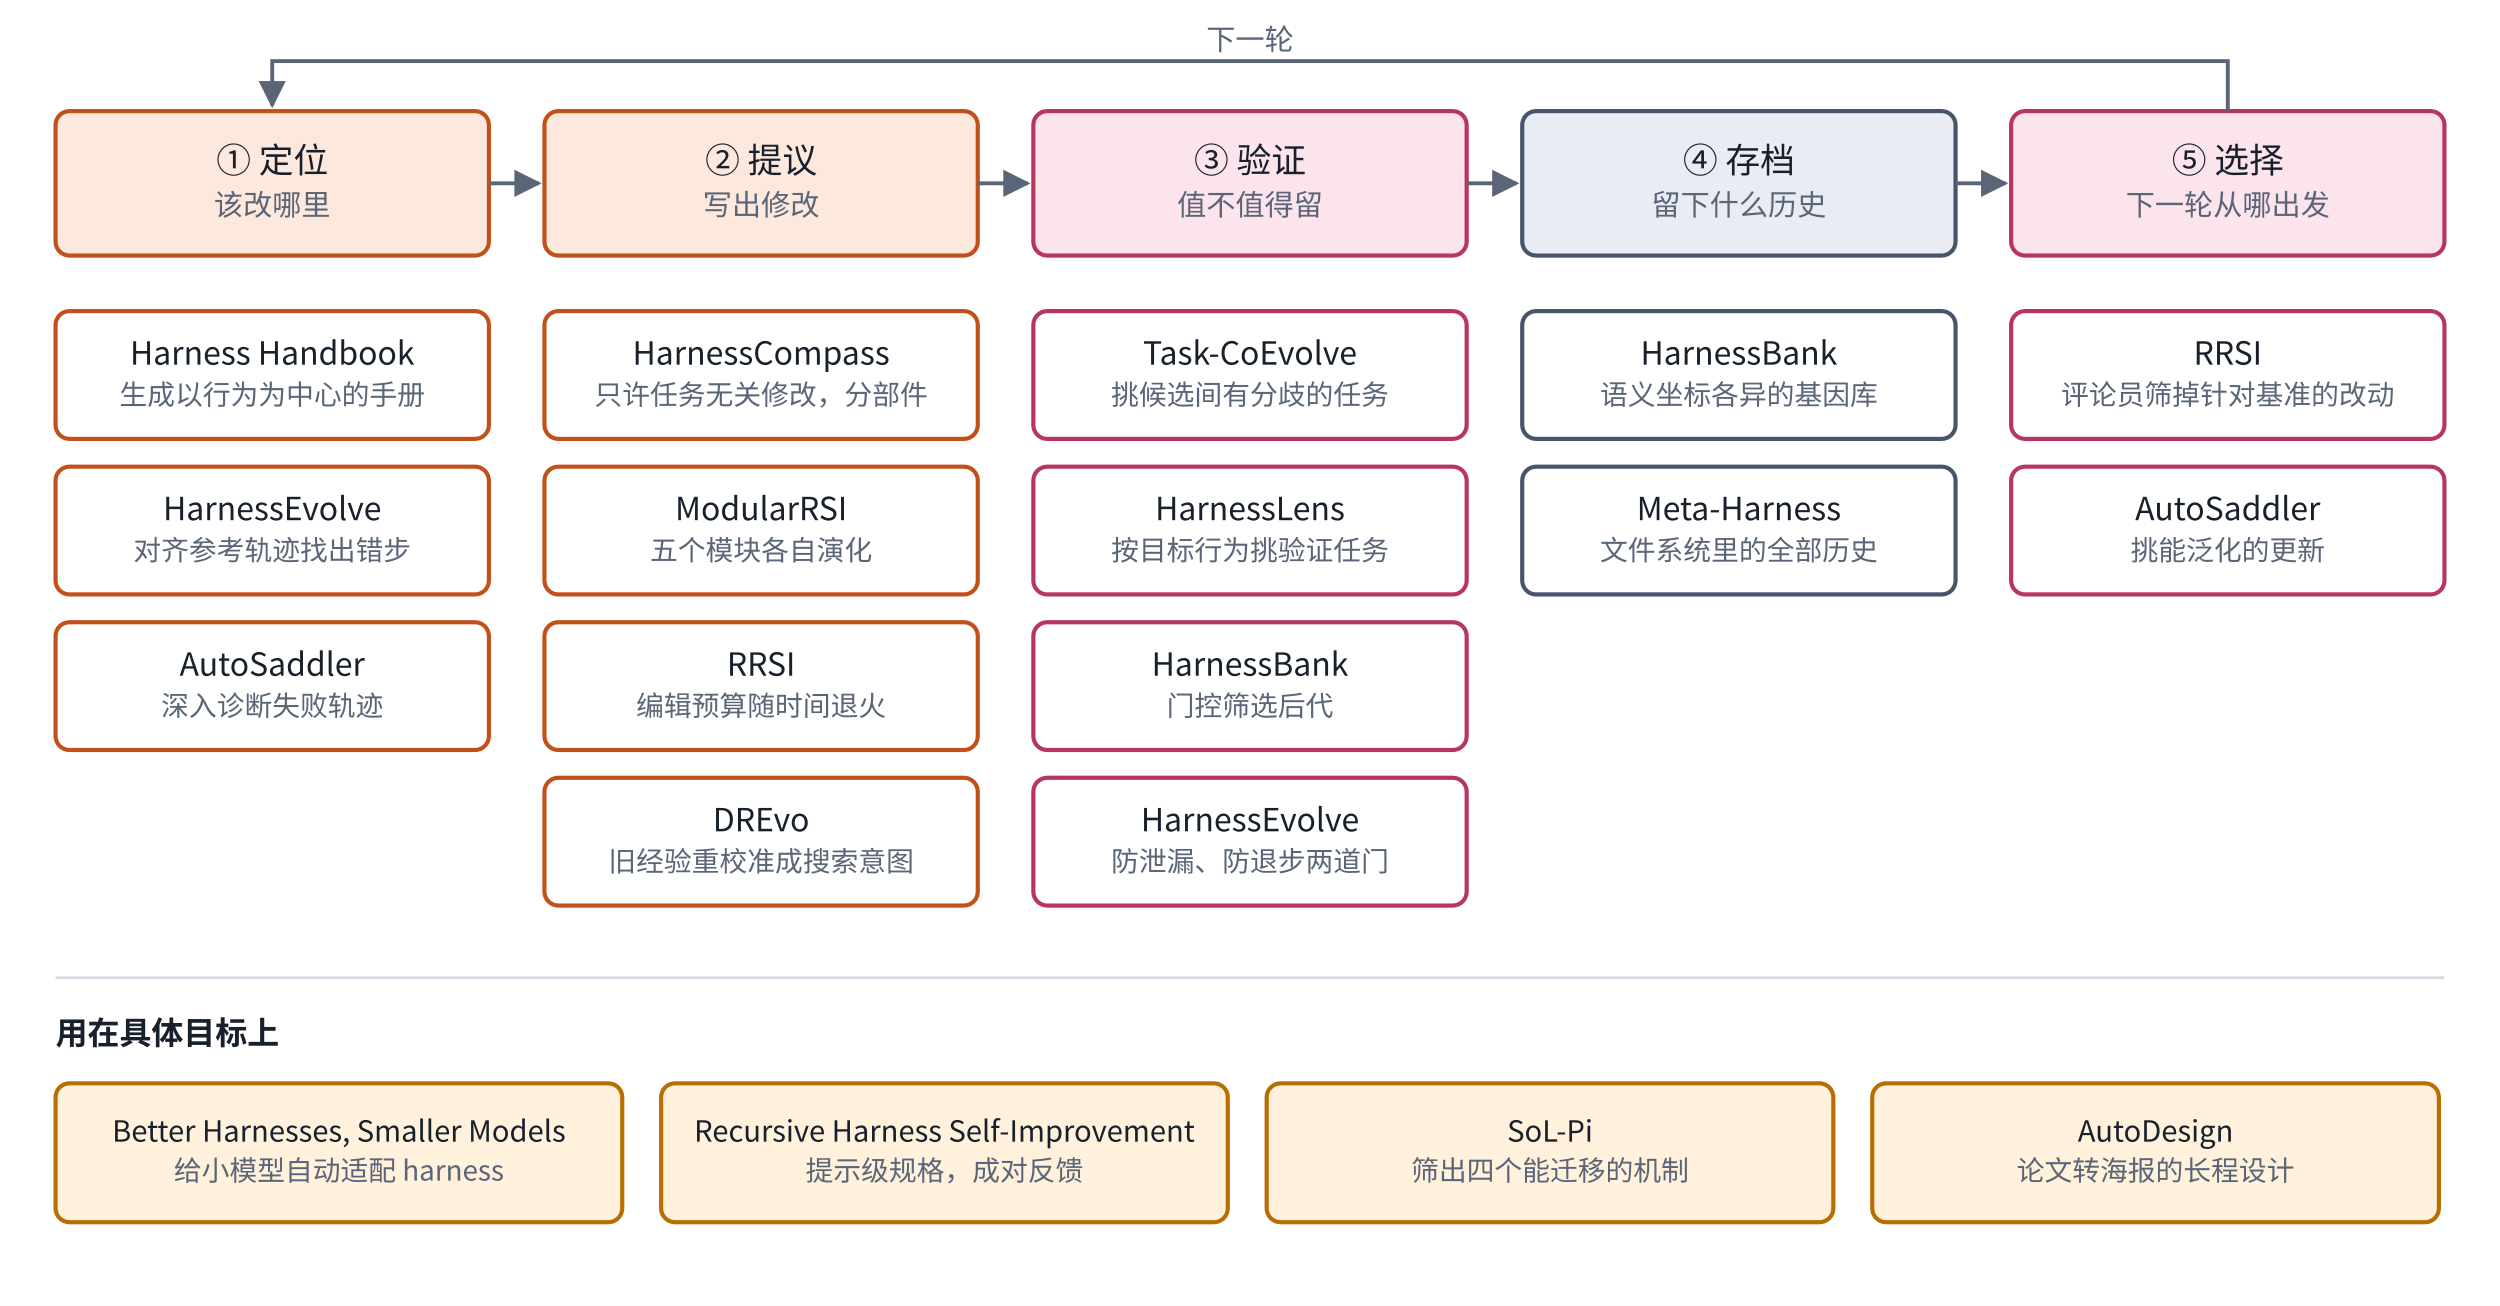
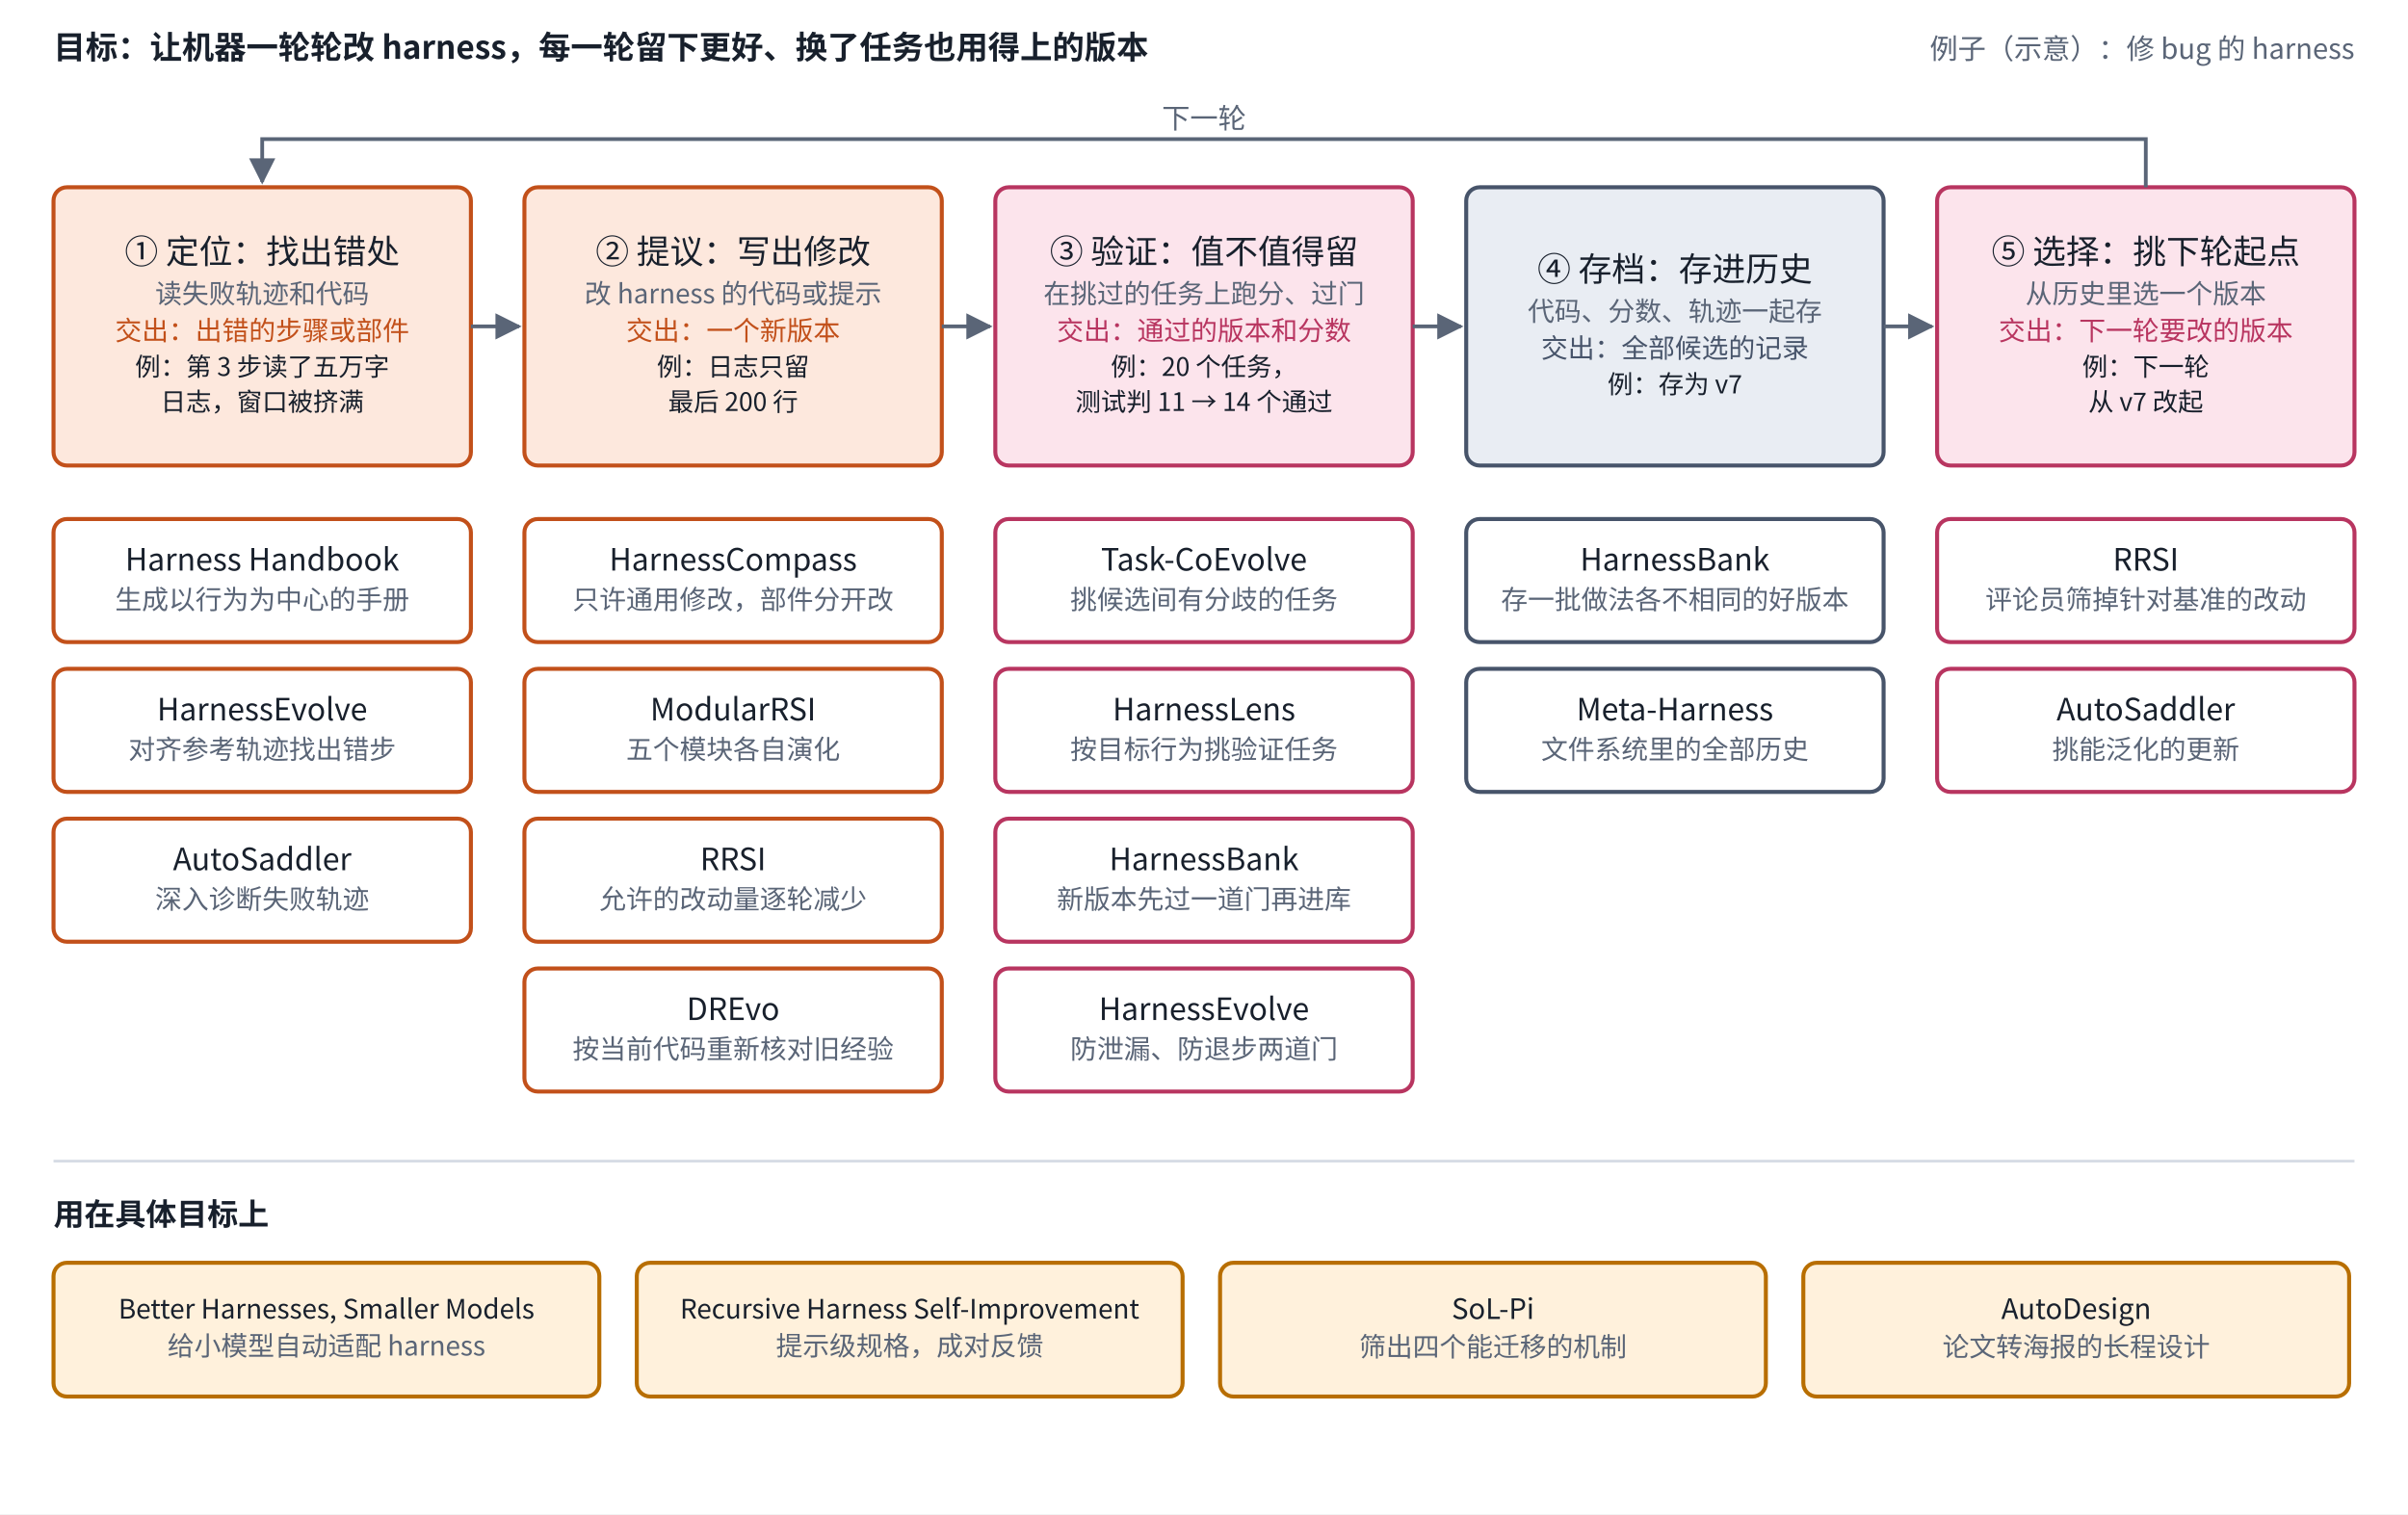
- <svg xmlns="http://www.w3.org/2000/svg" viewBox="0 0 900 470" width="900" height="470" role="img" aria-label="自动优化 harness 的通用循环，以及各论文在哪一环动手" font-family="PingFang SC, Noto Sans CJK SC, Microsoft YaHei, sans-serif">
-   <rect x="0" y="0" width="900" height="470" fill="#ffffff" />
+ <svg xmlns="http://www.w3.org/2000/svg" viewBox="0 0 900 566" width="900" height="566" role="img" aria-label="自动优化 harness 的通用循环，以及各论文在哪一环动手" font-family="PingFang SC, Noto Sans CJK SC, Microsoft YaHei, sans-serif">
+   <rect x="0" y="0" width="900" height="566" fill="#ffffff" />
  <defs>
    <marker id="ah_fig_b3_search" viewBox="0 0 10 10" refX="9" refY="5" markerWidth="7" markerHeight="7" orient="auto-start-reverse">
      <path d="M0,0 L10,5 L0,10 z" fill="#5A6577" />
    </marker>
  </defs>
-   <rect x="20" y="40" width="156" height="52" rx="5" fill="#FDE8DD" stroke="#C2501A" stroke-width="1.5" />
-   <text x="98" y="62.205" text-anchor="middle" font-size="12.5" font-weight="500" fill="#18202C" font-family="PingFang SC, Noto Sans CJK SC, Microsoft YaHei, sans-serif">① 定位</text>
-   <text x="98" y="77.523" text-anchor="middle" font-size="10.5" font-weight="400" fill="#5A6577" font-family="PingFang SC, Noto Sans CJK SC, Microsoft YaHei, sans-serif">该改哪里</text>
-   <rect x="20" y="112" width="156" height="46" rx="5" fill="#FFFFFF" stroke="#C2501A" stroke-width="1.5" />
-   <text x="98" y="131.274" text-anchor="middle" font-size="11.5" font-weight="500" fill="#18202C" font-family="PingFang SC, Noto Sans CJK SC, Microsoft YaHei, sans-serif">Harness Handbook</text>
-   <text x="98" y="145.695" text-anchor="middle" font-size="10" font-weight="400" fill="#5A6577" font-family="PingFang SC, Noto Sans CJK SC, Microsoft YaHei, sans-serif">生成以行为为中心的手册</text>
-   <rect x="20" y="168" width="156" height="46" rx="5" fill="#FFFFFF" stroke="#C2501A" stroke-width="1.5" />
-   <text x="98" y="187.274" text-anchor="middle" font-size="11.5" font-weight="500" fill="#18202C" font-family="PingFang SC, Noto Sans CJK SC, Microsoft YaHei, sans-serif">HarnessEvolve</text>
-   <text x="98" y="201.695" text-anchor="middle" font-size="10" font-weight="400" fill="#5A6577" font-family="PingFang SC, Noto Sans CJK SC, Microsoft YaHei, sans-serif">对齐参考轨迹找出错步</text>
-   <rect x="20" y="224" width="156" height="46" rx="5" fill="#FFFFFF" stroke="#C2501A" stroke-width="1.5" />
-   <text x="98" y="243.274" text-anchor="middle" font-size="11.5" font-weight="500" fill="#18202C" font-family="PingFang SC, Noto Sans CJK SC, Microsoft YaHei, sans-serif">AutoSaddler</text>
-   <text x="98" y="257.695" text-anchor="middle" font-size="10" font-weight="400" fill="#5A6577" font-family="PingFang SC, Noto Sans CJK SC, Microsoft YaHei, sans-serif">深入诊断失败轨迹</text>
-   <rect x="196" y="40" width="156" height="52" rx="5" fill="#FDE8DD" stroke="#C2501A" stroke-width="1.5" />
-   <text x="274" y="62.205" text-anchor="middle" font-size="12.5" font-weight="500" fill="#18202C" font-family="PingFang SC, Noto Sans CJK SC, Microsoft YaHei, sans-serif">② 提议</text>
-   <text x="274" y="77.523" text-anchor="middle" font-size="10.5" font-weight="400" fill="#5A6577" font-family="PingFang SC, Noto Sans CJK SC, Microsoft YaHei, sans-serif">写出修改</text>
-   <path d="M176,66 L194,66" fill="none" stroke="#5A6577" stroke-width="1.4" marker-end="url(#ah_fig_b3_search)" />
-   <rect x="196" y="112" width="156" height="46" rx="5" fill="#FFFFFF" stroke="#C2501A" stroke-width="1.5" />
-   <text x="274" y="131.274" text-anchor="middle" font-size="11.5" font-weight="500" fill="#18202C" font-family="PingFang SC, Noto Sans CJK SC, Microsoft YaHei, sans-serif">HarnessCompass</text>
-   <text x="274" y="145.695" text-anchor="middle" font-size="10" font-weight="400" fill="#5A6577" font-family="PingFang SC, Noto Sans CJK SC, Microsoft YaHei, sans-serif">只许任务无关修改，分部件</text>
-   <rect x="196" y="168" width="156" height="46" rx="5" fill="#FFFFFF" stroke="#C2501A" stroke-width="1.5" />
-   <text x="274" y="187.274" text-anchor="middle" font-size="11.5" font-weight="500" fill="#18202C" font-family="PingFang SC, Noto Sans CJK SC, Microsoft YaHei, sans-serif">ModularRSI</text>
-   <text x="274" y="201.695" text-anchor="middle" font-size="10" font-weight="400" fill="#5A6577" font-family="PingFang SC, Noto Sans CJK SC, Microsoft YaHei, sans-serif">五个模块各自演化</text>
-   <rect x="196" y="224" width="156" height="46" rx="5" fill="#FFFFFF" stroke="#C2501A" stroke-width="1.5" />
-   <text x="274" y="243.274" text-anchor="middle" font-size="11.5" font-weight="500" fill="#18202C" font-family="PingFang SC, Noto Sans CJK SC, Microsoft YaHei, sans-serif">RRSI</text>
-   <text x="274" y="257.695" text-anchor="middle" font-size="10" font-weight="400" fill="#5A6577" font-family="PingFang SC, Noto Sans CJK SC, Microsoft YaHei, sans-serif">编辑预算随时间退火</text>
-   <rect x="196" y="280" width="156" height="46" rx="5" fill="#FFFFFF" stroke="#C2501A" stroke-width="1.5" />
-   <text x="274" y="299.274" text-anchor="middle" font-size="11.5" font-weight="500" fill="#18202C" font-family="PingFang SC, Noto Sans CJK SC, Microsoft YaHei, sans-serif">DREvo</text>
-   <text x="274" y="313.695" text-anchor="middle" font-size="10" font-weight="400" fill="#5A6577" font-family="PingFang SC, Noto Sans CJK SC, Microsoft YaHei, sans-serif">旧经验重校准成搜索意图</text>
-   <rect x="372" y="40" width="156" height="52" rx="5" fill="#FCE4EC" stroke="#B83560" stroke-width="1.5" />
-   <text x="450" y="62.205" text-anchor="middle" font-size="12.5" font-weight="500" fill="#18202C" font-family="PingFang SC, Noto Sans CJK SC, Microsoft YaHei, sans-serif">③ 验证</text>
-   <text x="450" y="77.523" text-anchor="middle" font-size="10.5" font-weight="400" fill="#5A6577" font-family="PingFang SC, Noto Sans CJK SC, Microsoft YaHei, sans-serif">值不值得留</text>
-   <path d="M352,66 L370,66" fill="none" stroke="#5A6577" stroke-width="1.4" marker-end="url(#ah_fig_b3_search)" />
-   <rect x="372" y="112" width="156" height="46" rx="5" fill="#FFFFFF" stroke="#B83560" stroke-width="1.5" />
-   <text x="450" y="131.274" text-anchor="middle" font-size="11.5" font-weight="500" fill="#18202C" font-family="PingFang SC, Noto Sans CJK SC, Microsoft YaHei, sans-serif">Task-CoEvolve</text>
-   <text x="450" y="145.695" text-anchor="middle" font-size="10" font-weight="400" fill="#5A6577" font-family="PingFang SC, Noto Sans CJK SC, Microsoft YaHei, sans-serif">挑候选间有分歧的任务</text>
-   <rect x="372" y="168" width="156" height="46" rx="5" fill="#FFFFFF" stroke="#B83560" stroke-width="1.5" />
-   <text x="450" y="187.274" text-anchor="middle" font-size="11.5" font-weight="500" fill="#18202C" font-family="PingFang SC, Noto Sans CJK SC, Microsoft YaHei, sans-serif">HarnessLens</text>
-   <text x="450" y="201.695" text-anchor="middle" font-size="10" font-weight="400" fill="#5A6577" font-family="PingFang SC, Noto Sans CJK SC, Microsoft YaHei, sans-serif">按目标行为挑验证任务</text>
-   <rect x="372" y="224" width="156" height="46" rx="5" fill="#FFFFFF" stroke="#B83560" stroke-width="1.5" />
-   <text x="450" y="243.274" text-anchor="middle" font-size="11.5" font-weight="500" fill="#18202C" font-family="PingFang SC, Noto Sans CJK SC, Microsoft YaHei, sans-serif">HarnessBank</text>
-   <text x="450" y="257.695" text-anchor="middle" font-size="10" font-weight="400" fill="#5A6577" font-family="PingFang SC, Noto Sans CJK SC, Microsoft YaHei, sans-serif">门控筛选后代</text>
-   <rect x="372" y="280" width="156" height="46" rx="5" fill="#FFFFFF" stroke="#B83560" stroke-width="1.5" />
-   <text x="450" y="299.274" text-anchor="middle" font-size="11.5" font-weight="500" fill="#18202C" font-family="PingFang SC, Noto Sans CJK SC, Microsoft YaHei, sans-serif">HarnessEvolve</text>
-   <text x="450" y="313.695" text-anchor="middle" font-size="10" font-weight="400" fill="#5A6577" font-family="PingFang SC, Noto Sans CJK SC, Microsoft YaHei, sans-serif">防泄漏、防退步两道门</text>
-   <rect x="548" y="40" width="156" height="52" rx="5" fill="#E9EDF3" stroke="#47546A" stroke-width="1.5" />
-   <text x="626" y="62.205" text-anchor="middle" font-size="12.5" font-weight="500" fill="#18202C" font-family="PingFang SC, Noto Sans CJK SC, Microsoft YaHei, sans-serif">④ 存档</text>
-   <text x="626" y="77.523" text-anchor="middle" font-size="10.5" font-weight="400" fill="#5A6577" font-family="PingFang SC, Noto Sans CJK SC, Microsoft YaHei, sans-serif">留下什么历史</text>
-   <path d="M528,66 L546,66" fill="none" stroke="#5A6577" stroke-width="1.4" marker-end="url(#ah_fig_b3_search)" />
-   <rect x="548" y="112" width="156" height="46" rx="5" fill="#FFFFFF" stroke="#47546A" stroke-width="1.5" />
-   <text x="626" y="131.274" text-anchor="middle" font-size="11.5" font-weight="500" fill="#18202C" font-family="PingFang SC, Noto Sans CJK SC, Microsoft YaHei, sans-serif">HarnessBank</text>
-   <text x="626" y="145.695" text-anchor="middle" font-size="10" font-weight="400" fill="#5A6577" font-family="PingFang SC, Noto Sans CJK SC, Microsoft YaHei, sans-serif">语义坐标各异的基因库</text>
-   <rect x="548" y="168" width="156" height="46" rx="5" fill="#FFFFFF" stroke="#47546A" stroke-width="1.5" />
-   <text x="626" y="187.274" text-anchor="middle" font-size="11.5" font-weight="500" fill="#18202C" font-family="PingFang SC, Noto Sans CJK SC, Microsoft YaHei, sans-serif">Meta-Harness</text>
-   <text x="626" y="201.695" text-anchor="middle" font-size="10" font-weight="400" fill="#5A6577" font-family="PingFang SC, Noto Sans CJK SC, Microsoft YaHei, sans-serif">文件系统里的全部历史</text>
-   <rect x="724" y="40" width="156" height="52" rx="5" fill="#FCE4EC" stroke="#B83560" stroke-width="1.5" />
-   <text x="802" y="62.205" text-anchor="middle" font-size="12.5" font-weight="500" fill="#18202C" font-family="PingFang SC, Noto Sans CJK SC, Microsoft YaHei, sans-serif">⑤ 选择</text>
-   <text x="802" y="77.523" text-anchor="middle" font-size="10.5" font-weight="400" fill="#5A6577" font-family="PingFang SC, Noto Sans CJK SC, Microsoft YaHei, sans-serif">下一轮从哪出发</text>
-   <path d="M704,66 L722,66" fill="none" stroke="#5A6577" stroke-width="1.4" marker-end="url(#ah_fig_b3_search)" />
-   <rect x="724" y="112" width="156" height="46" rx="5" fill="#FFFFFF" stroke="#B83560" stroke-width="1.5" />
-   <text x="802" y="131.274" text-anchor="middle" font-size="11.5" font-weight="500" fill="#18202C" font-family="PingFang SC, Noto Sans CJK SC, Microsoft YaHei, sans-serif">RRSI</text>
-   <text x="802" y="145.695" text-anchor="middle" font-size="10" font-weight="400" fill="#5A6577" font-family="PingFang SC, Noto Sans CJK SC, Microsoft YaHei, sans-serif">评论员筛掉针对基准的改动</text>
-   <rect x="724" y="168" width="156" height="46" rx="5" fill="#FFFFFF" stroke="#B83560" stroke-width="1.5" />
-   <text x="802" y="187.274" text-anchor="middle" font-size="11.5" font-weight="500" fill="#18202C" font-family="PingFang SC, Noto Sans CJK SC, Microsoft YaHei, sans-serif">AutoSaddler</text>
-   <text x="802" y="201.695" text-anchor="middle" font-size="10" font-weight="400" fill="#5A6577" font-family="PingFang SC, Noto Sans CJK SC, Microsoft YaHei, sans-serif">挑能泛化的更新</text>
-   <path d="M802,40 L802,22 L98,22 L98,38" fill="none" stroke="#5A6577" stroke-width="1.4" marker-end="url(#ah_fig_b3_search)" />
-   <text x="450" y="18" text-anchor="middle" font-size="10.5" font-weight="400" fill="#5A6577" font-family="PingFang SC, Noto Sans CJK SC, Microsoft YaHei, sans-serif" style="paint-order:stroke;stroke-width:4px;stroke-linejoin:round" stroke="#ffffff">下一轮</text>
-   <path d="M20,352 L880,352" fill="none" stroke="#D5DBE4" stroke-width="1" />
-   <text x="20" y="376" text-anchor="start" font-size="11.5" font-weight="700" fill="#18202C" font-family="PingFang SC, Noto Sans CJK SC, Microsoft YaHei, sans-serif">用在具体目标上</text>
-   <rect x="20" y="390" width="204" height="50" rx="5" fill="#FFF1DC" stroke="#B86E00" stroke-width="1.5" />
-   <text x="122" y="410.998" text-anchor="middle" font-size="10.5" font-weight="500" fill="#18202C" font-family="PingFang SC, Noto Sans CJK SC, Microsoft YaHei, sans-serif">Better Harnesses, Smaller Models</text>
-   <text x="122" y="425.005" text-anchor="middle" font-size="10" font-weight="400" fill="#5A6577" font-family="PingFang SC, Noto Sans CJK SC, Microsoft YaHei, sans-serif">给小模型自动适配 harness</text>
-   <rect x="238" y="390" width="204" height="50" rx="5" fill="#FFF1DC" stroke="#B86E00" stroke-width="1.5" />
-   <text x="340" y="410.998" text-anchor="middle" font-size="10.5" font-weight="500" fill="#18202C" font-family="PingFang SC, Noto Sans CJK SC, Microsoft YaHei, sans-serif">Recursive Harness Self-Improvement</text>
-   <text x="340" y="425.005" text-anchor="middle" font-size="10" font-weight="400" fill="#5A6577" font-family="PingFang SC, Noto Sans CJK SC, Microsoft YaHei, sans-serif">提示级规格，成对反馈</text>
-   <rect x="456" y="390" width="204" height="50" rx="5" fill="#FFF1DC" stroke="#B86E00" stroke-width="1.5" />
-   <text x="558" y="410.998" text-anchor="middle" font-size="10.5" font-weight="500" fill="#18202C" font-family="PingFang SC, Noto Sans CJK SC, Microsoft YaHei, sans-serif">SoL-Pi</text>
-   <text x="558" y="425.005" text-anchor="middle" font-size="10" font-weight="400" fill="#5A6577" font-family="PingFang SC, Noto Sans CJK SC, Microsoft YaHei, sans-serif">筛出四个能迁移的机制</text>
-   <rect x="674" y="390" width="204" height="50" rx="5" fill="#FFF1DC" stroke="#B86E00" stroke-width="1.5" />
-   <text x="776" y="410.998" text-anchor="middle" font-size="10.5" font-weight="500" fill="#18202C" font-family="PingFang SC, Noto Sans CJK SC, Microsoft YaHei, sans-serif">AutoDesign</text>
-   <text x="776" y="425.005" text-anchor="middle" font-size="10" font-weight="400" fill="#5A6577" font-family="PingFang SC, Noto Sans CJK SC, Microsoft YaHei, sans-serif">论文转海报的长程设计</text>
+   <text x="20" y="22" text-anchor="start" font-size="12" font-weight="700" fill="#18202C" font-family="PingFang SC, Noto Sans CJK SC, Microsoft YaHei, sans-serif">目标：让机器一轮轮改 harness，每一轮留下更好、换了任务也用得上的版本</text>
+   <text x="880" y="22" text-anchor="end" font-size="10.5" font-weight="400" fill="#5A6577" font-family="PingFang SC, Noto Sans CJK SC, Microsoft YaHei, sans-serif">例子（示意）：修 bug 的 harness</text>
+   <g transform="translate(0,30)">
+     <rect x="20" y="40" width="156" height="104" rx="5" fill="#FDE8DD" stroke="#C2501A" stroke-width="1.5" />
+     <text x="98" y="68.54" text-anchor="middle" font-size="12.5" font-weight="500" fill="#18202C" font-family="PingFang SC, Noto Sans CJK SC, Microsoft YaHei, sans-serif">① 定位：找出错处</text>
+     <text x="98" y="83.375" text-anchor="middle" font-size="10" font-weight="400" fill="#5A6577" font-family="PingFang SC, Noto Sans CJK SC, Microsoft YaHei, sans-serif">读失败轨迹和代码</text>
+     <text x="98" y="97.175" text-anchor="middle" font-size="10" font-weight="500" fill="#C2501A" font-family="PingFang SC, Noto Sans CJK SC, Microsoft YaHei, sans-serif">交出：出错的步骤或部件</text>
+     <text x="98" y="110.492" text-anchor="middle" font-size="9.5" font-weight="400" fill="#18202C" font-family="PingFang SC, Noto Sans CJK SC, Microsoft YaHei, sans-serif">例：第 3 步读了五万字</text>
+     <text x="98" y="123.602" text-anchor="middle" font-size="9.5" font-weight="400" fill="#18202C" font-family="PingFang SC, Noto Sans CJK SC, Microsoft YaHei, sans-serif">日志，窗口被挤满</text>
+     <rect x="20" y="164" width="156" height="46" rx="5" fill="#FFFFFF" stroke="#C2501A" stroke-width="1.5" />
+     <text x="98" y="183.274" text-anchor="middle" font-size="11.5" font-weight="500" fill="#18202C" font-family="PingFang SC, Noto Sans CJK SC, Microsoft YaHei, sans-serif">Harness Handbook</text>
+     <text x="98" y="197.695" text-anchor="middle" font-size="10" font-weight="400" fill="#5A6577" font-family="PingFang SC, Noto Sans CJK SC, Microsoft YaHei, sans-serif">生成以行为为中心的手册</text>
+     <rect x="20" y="220" width="156" height="46" rx="5" fill="#FFFFFF" stroke="#C2501A" stroke-width="1.5" />
+     <text x="98" y="239.274" text-anchor="middle" font-size="11.5" font-weight="500" fill="#18202C" font-family="PingFang SC, Noto Sans CJK SC, Microsoft YaHei, sans-serif">HarnessEvolve</text>
+     <text x="98" y="253.695" text-anchor="middle" font-size="10" font-weight="400" fill="#5A6577" font-family="PingFang SC, Noto Sans CJK SC, Microsoft YaHei, sans-serif">对齐参考轨迹找出错步</text>
+     <rect x="20" y="276" width="156" height="46" rx="5" fill="#FFFFFF" stroke="#C2501A" stroke-width="1.5" />
+     <text x="98" y="295.274" text-anchor="middle" font-size="11.5" font-weight="500" fill="#18202C" font-family="PingFang SC, Noto Sans CJK SC, Microsoft YaHei, sans-serif">AutoSaddler</text>
+     <text x="98" y="309.695" text-anchor="middle" font-size="10" font-weight="400" fill="#5A6577" font-family="PingFang SC, Noto Sans CJK SC, Microsoft YaHei, sans-serif">深入诊断失败轨迹</text>
+     <rect x="196" y="40" width="156" height="104" rx="5" fill="#FDE8DD" stroke="#C2501A" stroke-width="1.5" />
+     <text x="274" y="68.54" text-anchor="middle" font-size="12.5" font-weight="500" fill="#18202C" font-family="PingFang SC, Noto Sans CJK SC, Microsoft YaHei, sans-serif">② 提议：写出修改</text>
+     <text x="274" y="83.375" text-anchor="middle" font-size="10" font-weight="400" fill="#5A6577" font-family="PingFang SC, Noto Sans CJK SC, Microsoft YaHei, sans-serif">改 harness 的代码或提示</text>
+     <text x="274" y="97.175" text-anchor="middle" font-size="10" font-weight="500" fill="#C2501A" font-family="PingFang SC, Noto Sans CJK SC, Microsoft YaHei, sans-serif">交出：一个新版本</text>
+     <text x="274" y="110.492" text-anchor="middle" font-size="9.5" font-weight="400" fill="#18202C" font-family="PingFang SC, Noto Sans CJK SC, Microsoft YaHei, sans-serif">例：日志只留</text>
+     <text x="274" y="123.602" text-anchor="middle" font-size="9.5" font-weight="400" fill="#18202C" font-family="PingFang SC, Noto Sans CJK SC, Microsoft YaHei, sans-serif">最后 200 行</text>
+     <path d="M176,92 L194,92" fill="none" stroke="#5A6577" stroke-width="1.4" marker-end="url(#ah_fig_b3_search)" />
+     <rect x="196" y="164" width="156" height="46" rx="5" fill="#FFFFFF" stroke="#C2501A" stroke-width="1.5" />
+     <text x="274" y="183.274" text-anchor="middle" font-size="11.5" font-weight="500" fill="#18202C" font-family="PingFang SC, Noto Sans CJK SC, Microsoft YaHei, sans-serif">HarnessCompass</text>
+     <text x="274" y="197.695" text-anchor="middle" font-size="10" font-weight="400" fill="#5A6577" font-family="PingFang SC, Noto Sans CJK SC, Microsoft YaHei, sans-serif">只许通用修改，部件分开改</text>
+     <rect x="196" y="220" width="156" height="46" rx="5" fill="#FFFFFF" stroke="#C2501A" stroke-width="1.5" />
+     <text x="274" y="239.274" text-anchor="middle" font-size="11.5" font-weight="500" fill="#18202C" font-family="PingFang SC, Noto Sans CJK SC, Microsoft YaHei, sans-serif">ModularRSI</text>
+     <text x="274" y="253.695" text-anchor="middle" font-size="10" font-weight="400" fill="#5A6577" font-family="PingFang SC, Noto Sans CJK SC, Microsoft YaHei, sans-serif">五个模块各自演化</text>
+     <rect x="196" y="276" width="156" height="46" rx="5" fill="#FFFFFF" stroke="#C2501A" stroke-width="1.5" />
+     <text x="274" y="295.274" text-anchor="middle" font-size="11.5" font-weight="500" fill="#18202C" font-family="PingFang SC, Noto Sans CJK SC, Microsoft YaHei, sans-serif">RRSI</text>
+     <text x="274" y="309.695" text-anchor="middle" font-size="10" font-weight="400" fill="#5A6577" font-family="PingFang SC, Noto Sans CJK SC, Microsoft YaHei, sans-serif">允许的改动量逐轮减少</text>
+     <rect x="196" y="332" width="156" height="46" rx="5" fill="#FFFFFF" stroke="#C2501A" stroke-width="1.5" />
+     <text x="274" y="351.274" text-anchor="middle" font-size="11.5" font-weight="500" fill="#18202C" font-family="PingFang SC, Noto Sans CJK SC, Microsoft YaHei, sans-serif">DREvo</text>
+     <text x="274" y="365.695" text-anchor="middle" font-size="10" font-weight="400" fill="#5A6577" font-family="PingFang SC, Noto Sans CJK SC, Microsoft YaHei, sans-serif">按当前代码重新核对旧经验</text>
+     <rect x="372" y="40" width="156" height="104" rx="5" fill="#FCE4EC" stroke="#B83560" stroke-width="1.5" />
+     <text x="450" y="68.54" text-anchor="middle" font-size="12.5" font-weight="500" fill="#18202C" font-family="PingFang SC, Noto Sans CJK SC, Microsoft YaHei, sans-serif">③ 验证：值不值得留</text>
+     <text x="450" y="83.375" text-anchor="middle" font-size="10" font-weight="400" fill="#5A6577" font-family="PingFang SC, Noto Sans CJK SC, Microsoft YaHei, sans-serif">在挑过的任务上跑分、过门</text>
+     <text x="450" y="97.175" text-anchor="middle" font-size="10" font-weight="500" fill="#B83560" font-family="PingFang SC, Noto Sans CJK SC, Microsoft YaHei, sans-serif">交出：通过的版本和分数</text>
+     <text x="450" y="110.492" text-anchor="middle" font-size="9.5" font-weight="400" fill="#18202C" font-family="PingFang SC, Noto Sans CJK SC, Microsoft YaHei, sans-serif">例：20 个任务，</text>
+     <text x="450" y="123.602" text-anchor="middle" font-size="9.5" font-weight="400" fill="#18202C" font-family="PingFang SC, Noto Sans CJK SC, Microsoft YaHei, sans-serif">测试判 11 → 14 个通过</text>
+     <path d="M352,92 L370,92" fill="none" stroke="#5A6577" stroke-width="1.4" marker-end="url(#ah_fig_b3_search)" />
+     <rect x="372" y="164" width="156" height="46" rx="5" fill="#FFFFFF" stroke="#B83560" stroke-width="1.5" />
+     <text x="450" y="183.274" text-anchor="middle" font-size="11.5" font-weight="500" fill="#18202C" font-family="PingFang SC, Noto Sans CJK SC, Microsoft YaHei, sans-serif">Task-CoEvolve</text>
+     <text x="450" y="197.695" text-anchor="middle" font-size="10" font-weight="400" fill="#5A6577" font-family="PingFang SC, Noto Sans CJK SC, Microsoft YaHei, sans-serif">挑候选间有分歧的任务</text>
+     <rect x="372" y="220" width="156" height="46" rx="5" fill="#FFFFFF" stroke="#B83560" stroke-width="1.5" />
+     <text x="450" y="239.274" text-anchor="middle" font-size="11.5" font-weight="500" fill="#18202C" font-family="PingFang SC, Noto Sans CJK SC, Microsoft YaHei, sans-serif">HarnessLens</text>
+     <text x="450" y="253.695" text-anchor="middle" font-size="10" font-weight="400" fill="#5A6577" font-family="PingFang SC, Noto Sans CJK SC, Microsoft YaHei, sans-serif">按目标行为挑验证任务</text>
+     <rect x="372" y="276" width="156" height="46" rx="5" fill="#FFFFFF" stroke="#B83560" stroke-width="1.5" />
+     <text x="450" y="295.274" text-anchor="middle" font-size="11.5" font-weight="500" fill="#18202C" font-family="PingFang SC, Noto Sans CJK SC, Microsoft YaHei, sans-serif">HarnessBank</text>
+     <text x="450" y="309.695" text-anchor="middle" font-size="10" font-weight="400" fill="#5A6577" font-family="PingFang SC, Noto Sans CJK SC, Microsoft YaHei, sans-serif">新版本先过一道门再进库</text>
+     <rect x="372" y="332" width="156" height="46" rx="5" fill="#FFFFFF" stroke="#B83560" stroke-width="1.5" />
+     <text x="450" y="351.274" text-anchor="middle" font-size="11.5" font-weight="500" fill="#18202C" font-family="PingFang SC, Noto Sans CJK SC, Microsoft YaHei, sans-serif">HarnessEvolve</text>
+     <text x="450" y="365.695" text-anchor="middle" font-size="10" font-weight="400" fill="#5A6577" font-family="PingFang SC, Noto Sans CJK SC, Microsoft YaHei, sans-serif">防泄漏、防退步两道门</text>
+     <rect x="548" y="40" width="156" height="104" rx="5" fill="#E9EDF3" stroke="#47546A" stroke-width="1.5" />
+     <text x="626" y="75.095" text-anchor="middle" font-size="12.5" font-weight="500" fill="#18202C" font-family="PingFang SC, Noto Sans CJK SC, Microsoft YaHei, sans-serif">④ 存档：存进历史</text>
+     <text x="626" y="89.93" text-anchor="middle" font-size="10" font-weight="400" fill="#5A6577" font-family="PingFang SC, Noto Sans CJK SC, Microsoft YaHei, sans-serif">代码、分数、轨迹一起存</text>
+     <text x="626" y="103.73" text-anchor="middle" font-size="10" font-weight="500" fill="#47546A" font-family="PingFang SC, Noto Sans CJK SC, Microsoft YaHei, sans-serif">交出：全部候选的记录</text>
+     <text x="626" y="117.047" text-anchor="middle" font-size="9.5" font-weight="400" fill="#18202C" font-family="PingFang SC, Noto Sans CJK SC, Microsoft YaHei, sans-serif">例：存为 v7</text>
+     <path d="M528,92 L546,92" fill="none" stroke="#5A6577" stroke-width="1.4" marker-end="url(#ah_fig_b3_search)" />
+     <rect x="548" y="164" width="156" height="46" rx="5" fill="#FFFFFF" stroke="#47546A" stroke-width="1.5" />
+     <text x="626" y="183.274" text-anchor="middle" font-size="11.5" font-weight="500" fill="#18202C" font-family="PingFang SC, Noto Sans CJK SC, Microsoft YaHei, sans-serif">HarnessBank</text>
+     <text x="626" y="197.695" text-anchor="middle" font-size="10" font-weight="400" fill="#5A6577" font-family="PingFang SC, Noto Sans CJK SC, Microsoft YaHei, sans-serif">存一批做法各不相同的好版本</text>
+     <rect x="548" y="220" width="156" height="46" rx="5" fill="#FFFFFF" stroke="#47546A" stroke-width="1.5" />
+     <text x="626" y="239.274" text-anchor="middle" font-size="11.5" font-weight="500" fill="#18202C" font-family="PingFang SC, Noto Sans CJK SC, Microsoft YaHei, sans-serif">Meta-Harness</text>
+     <text x="626" y="253.695" text-anchor="middle" font-size="10" font-weight="400" fill="#5A6577" font-family="PingFang SC, Noto Sans CJK SC, Microsoft YaHei, sans-serif">文件系统里的全部历史</text>
+     <rect x="724" y="40" width="156" height="104" rx="5" fill="#FCE4EC" stroke="#B83560" stroke-width="1.5" />
+     <text x="802" y="68.54" text-anchor="middle" font-size="12.5" font-weight="500" fill="#18202C" font-family="PingFang SC, Noto Sans CJK SC, Microsoft YaHei, sans-serif">⑤ 选择：挑下轮起点</text>
+     <text x="802" y="83.375" text-anchor="middle" font-size="10" font-weight="400" fill="#5A6577" font-family="PingFang SC, Noto Sans CJK SC, Microsoft YaHei, sans-serif">从历史里选一个版本</text>
+     <text x="802" y="97.175" text-anchor="middle" font-size="10" font-weight="500" fill="#B83560" font-family="PingFang SC, Noto Sans CJK SC, Microsoft YaHei, sans-serif">交出：下一轮要改的版本</text>
+     <text x="802" y="110.492" text-anchor="middle" font-size="9.5" font-weight="400" fill="#18202C" font-family="PingFang SC, Noto Sans CJK SC, Microsoft YaHei, sans-serif">例：下一轮</text>
+     <text x="802" y="123.602" text-anchor="middle" font-size="9.5" font-weight="400" fill="#18202C" font-family="PingFang SC, Noto Sans CJK SC, Microsoft YaHei, sans-serif">从 v7 改起</text>
+     <path d="M704,92 L722,92" fill="none" stroke="#5A6577" stroke-width="1.4" marker-end="url(#ah_fig_b3_search)" />
+     <rect x="724" y="164" width="156" height="46" rx="5" fill="#FFFFFF" stroke="#B83560" stroke-width="1.5" />
+     <text x="802" y="183.274" text-anchor="middle" font-size="11.5" font-weight="500" fill="#18202C" font-family="PingFang SC, Noto Sans CJK SC, Microsoft YaHei, sans-serif">RRSI</text>
+     <text x="802" y="197.695" text-anchor="middle" font-size="10" font-weight="400" fill="#5A6577" font-family="PingFang SC, Noto Sans CJK SC, Microsoft YaHei, sans-serif">评论员筛掉针对基准的改动</text>
+     <rect x="724" y="220" width="156" height="46" rx="5" fill="#FFFFFF" stroke="#B83560" stroke-width="1.5" />
+     <text x="802" y="239.274" text-anchor="middle" font-size="11.5" font-weight="500" fill="#18202C" font-family="PingFang SC, Noto Sans CJK SC, Microsoft YaHei, sans-serif">AutoSaddler</text>
+     <text x="802" y="253.695" text-anchor="middle" font-size="10" font-weight="400" fill="#5A6577" font-family="PingFang SC, Noto Sans CJK SC, Microsoft YaHei, sans-serif">挑能泛化的更新</text>
+     <path d="M802,40 L802,22 L98,22 L98,38" fill="none" stroke="#5A6577" stroke-width="1.4" marker-end="url(#ah_fig_b3_search)" />
+     <text x="450" y="18" text-anchor="middle" font-size="10.5" font-weight="400" fill="#5A6577" font-family="PingFang SC, Noto Sans CJK SC, Microsoft YaHei, sans-serif" style="paint-order:stroke;stroke-width:4px;stroke-linejoin:round" stroke="#ffffff">下一轮</text>
+     <path d="M20,404 L880,404" fill="none" stroke="#D5DBE4" stroke-width="1" />
+     <text x="20" y="428" text-anchor="start" font-size="11.5" font-weight="700" fill="#18202C" font-family="PingFang SC, Noto Sans CJK SC, Microsoft YaHei, sans-serif">用在具体目标上</text>
+     <rect x="20" y="442" width="204" height="50" rx="5" fill="#FFF1DC" stroke="#B86E00" stroke-width="1.5" />
+     <text x="122" y="462.86" text-anchor="middle" font-size="10" font-weight="500" fill="#18202C" font-family="PingFang SC, Noto Sans CJK SC, Microsoft YaHei, sans-serif">Better Harnesses, Smaller Models</text>
+     <text x="122" y="476.66" text-anchor="middle" font-size="10" font-weight="400" fill="#5A6577" font-family="PingFang SC, Noto Sans CJK SC, Microsoft YaHei, sans-serif">给小模型自动适配 harness</text>
+     <rect x="238" y="442" width="204" height="50" rx="5" fill="#FFF1DC" stroke="#B86E00" stroke-width="1.5" />
+     <text x="340" y="462.86" text-anchor="middle" font-size="10" font-weight="500" fill="#18202C" font-family="PingFang SC, Noto Sans CJK SC, Microsoft YaHei, sans-serif">Recursive Harness Self-Improvement</text>
+     <text x="340" y="476.66" text-anchor="middle" font-size="10" font-weight="400" fill="#5A6577" font-family="PingFang SC, Noto Sans CJK SC, Microsoft YaHei, sans-serif">提示级规格，成对反馈</text>
+     <rect x="456" y="442" width="204" height="50" rx="5" fill="#FFF1DC" stroke="#B86E00" stroke-width="1.5" />
+     <text x="558" y="462.998" text-anchor="middle" font-size="10.5" font-weight="500" fill="#18202C" font-family="PingFang SC, Noto Sans CJK SC, Microsoft YaHei, sans-serif">SoL-Pi</text>
+     <text x="558" y="477.005" text-anchor="middle" font-size="10" font-weight="400" fill="#5A6577" font-family="PingFang SC, Noto Sans CJK SC, Microsoft YaHei, sans-serif">筛出四个能迁移的机制</text>
+     <rect x="674" y="442" width="204" height="50" rx="5" fill="#FFF1DC" stroke="#B86E00" stroke-width="1.5" />
+     <text x="776" y="462.998" text-anchor="middle" font-size="10.5" font-weight="500" fill="#18202C" font-family="PingFang SC, Noto Sans CJK SC, Microsoft YaHei, sans-serif">AutoDesign</text>
+     <text x="776" y="477.005" text-anchor="middle" font-size="10" font-weight="400" fill="#5A6577" font-family="PingFang SC, Noto Sans CJK SC, Microsoft YaHei, sans-serif">论文转海报的长程设计</text>
+   </g>
</svg>
